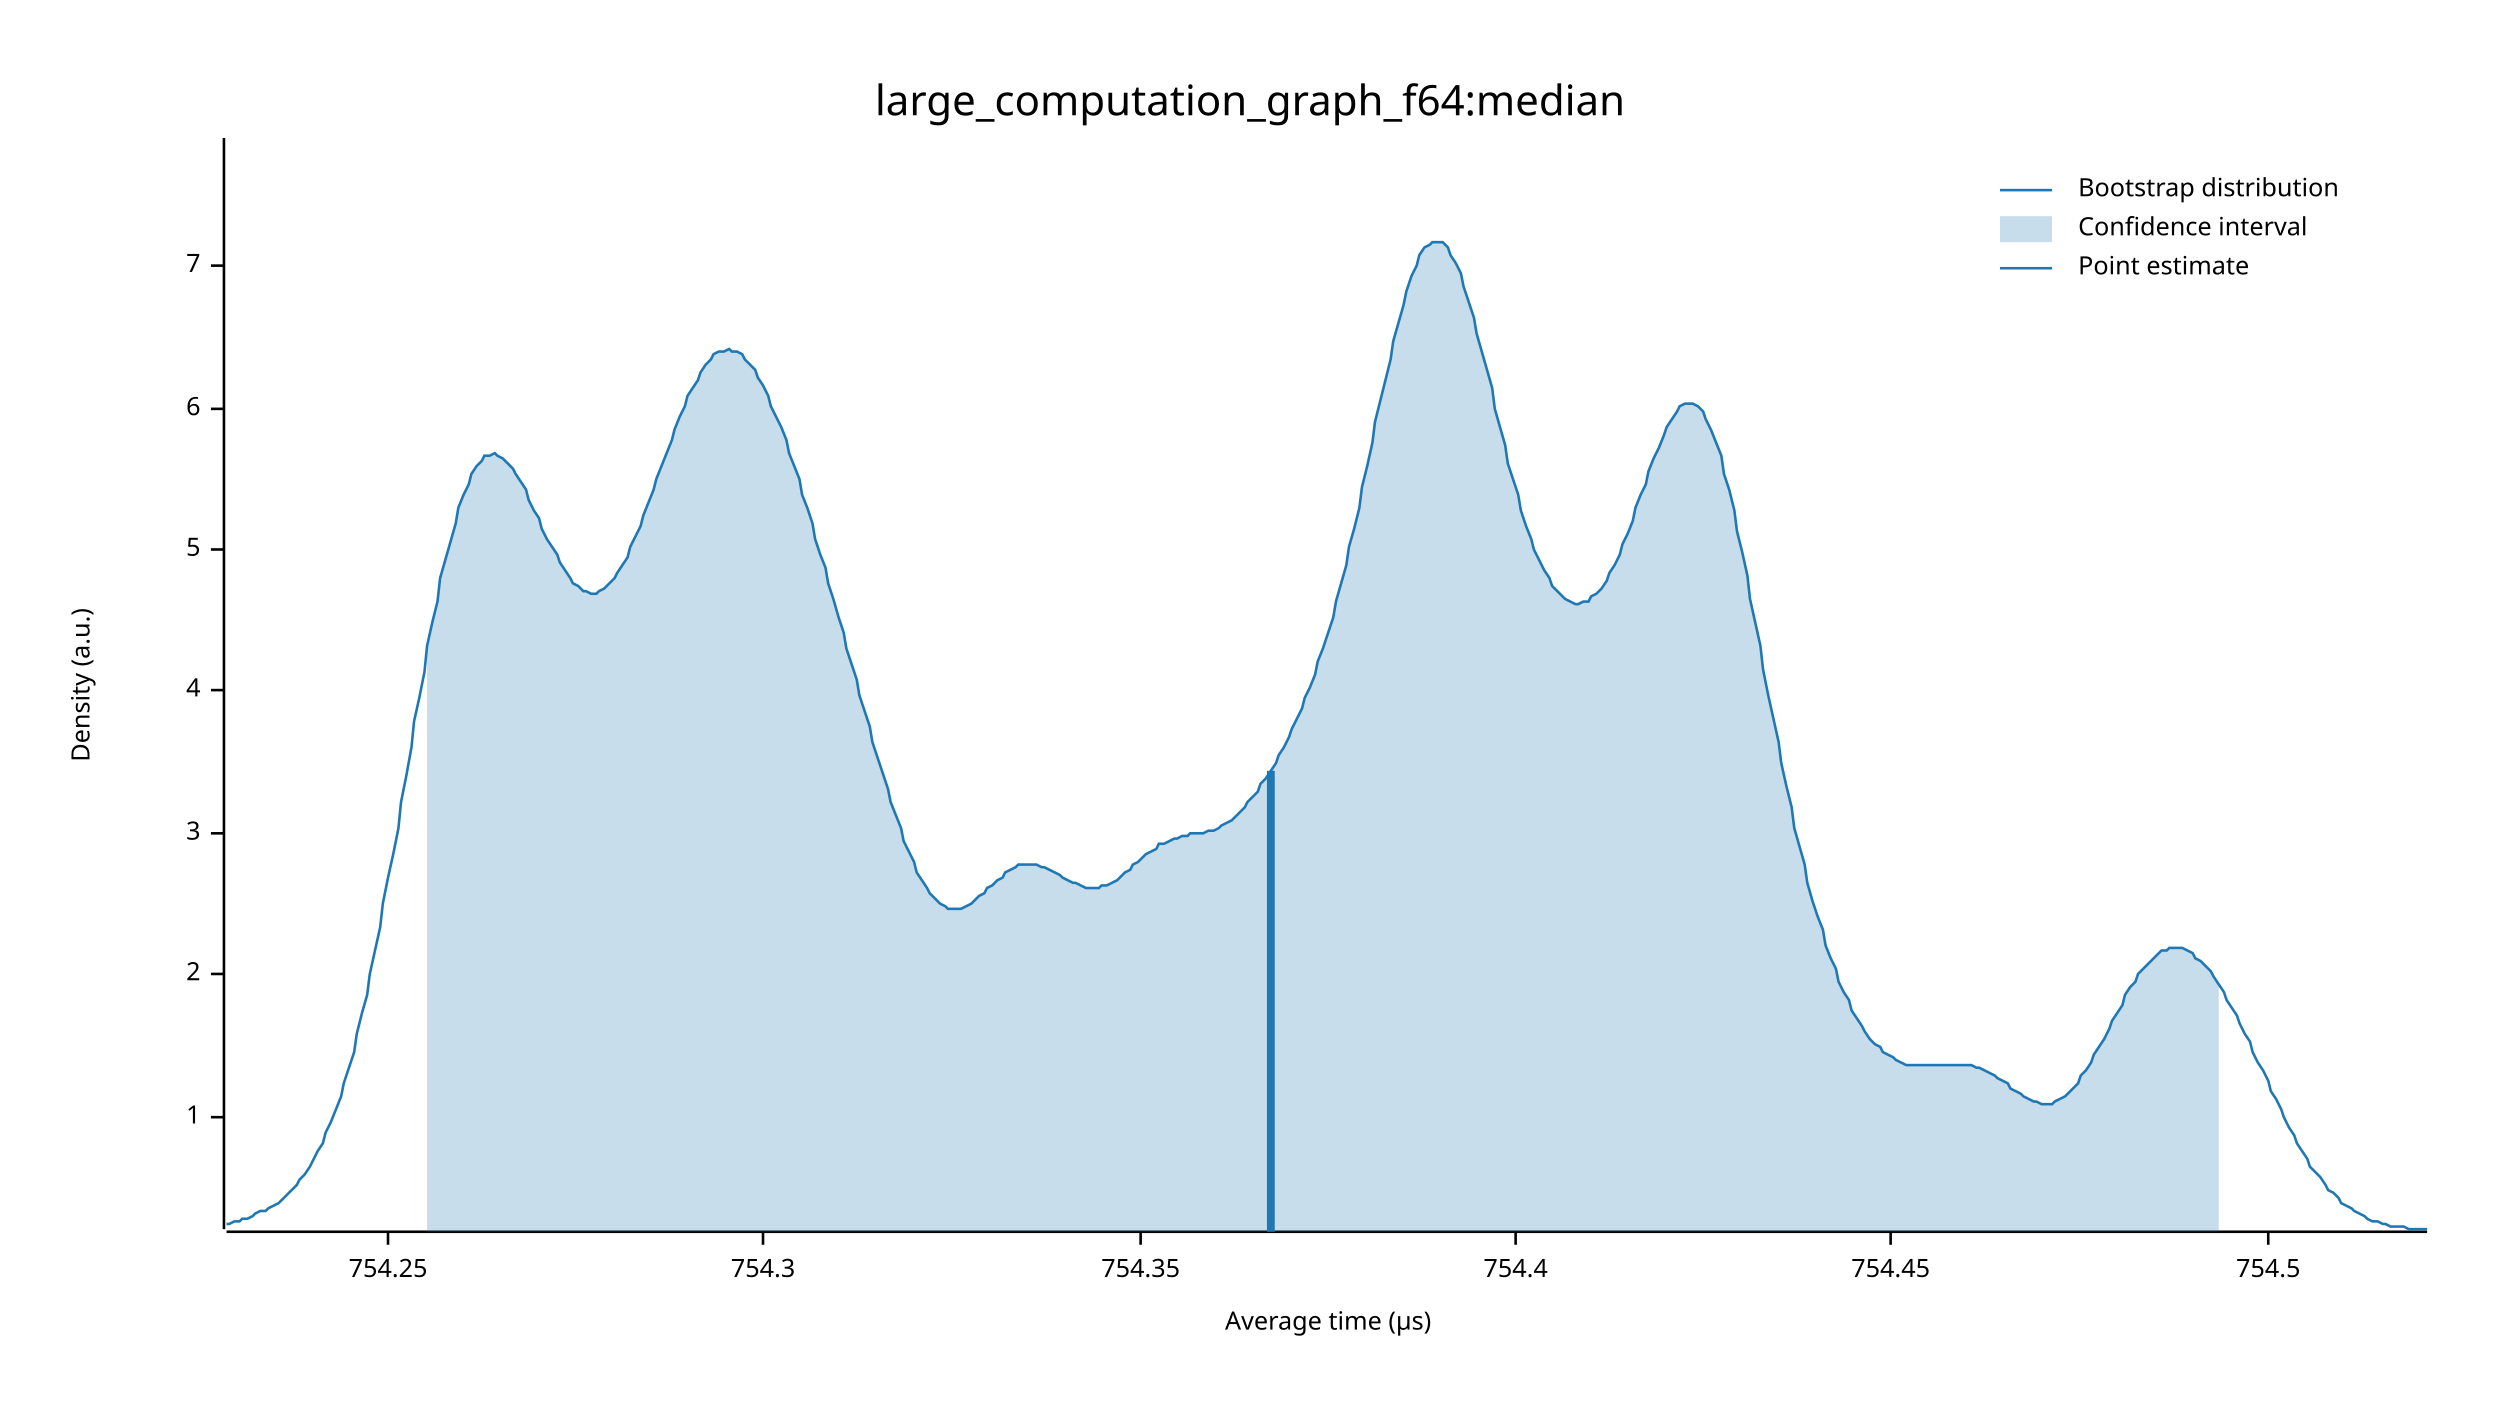
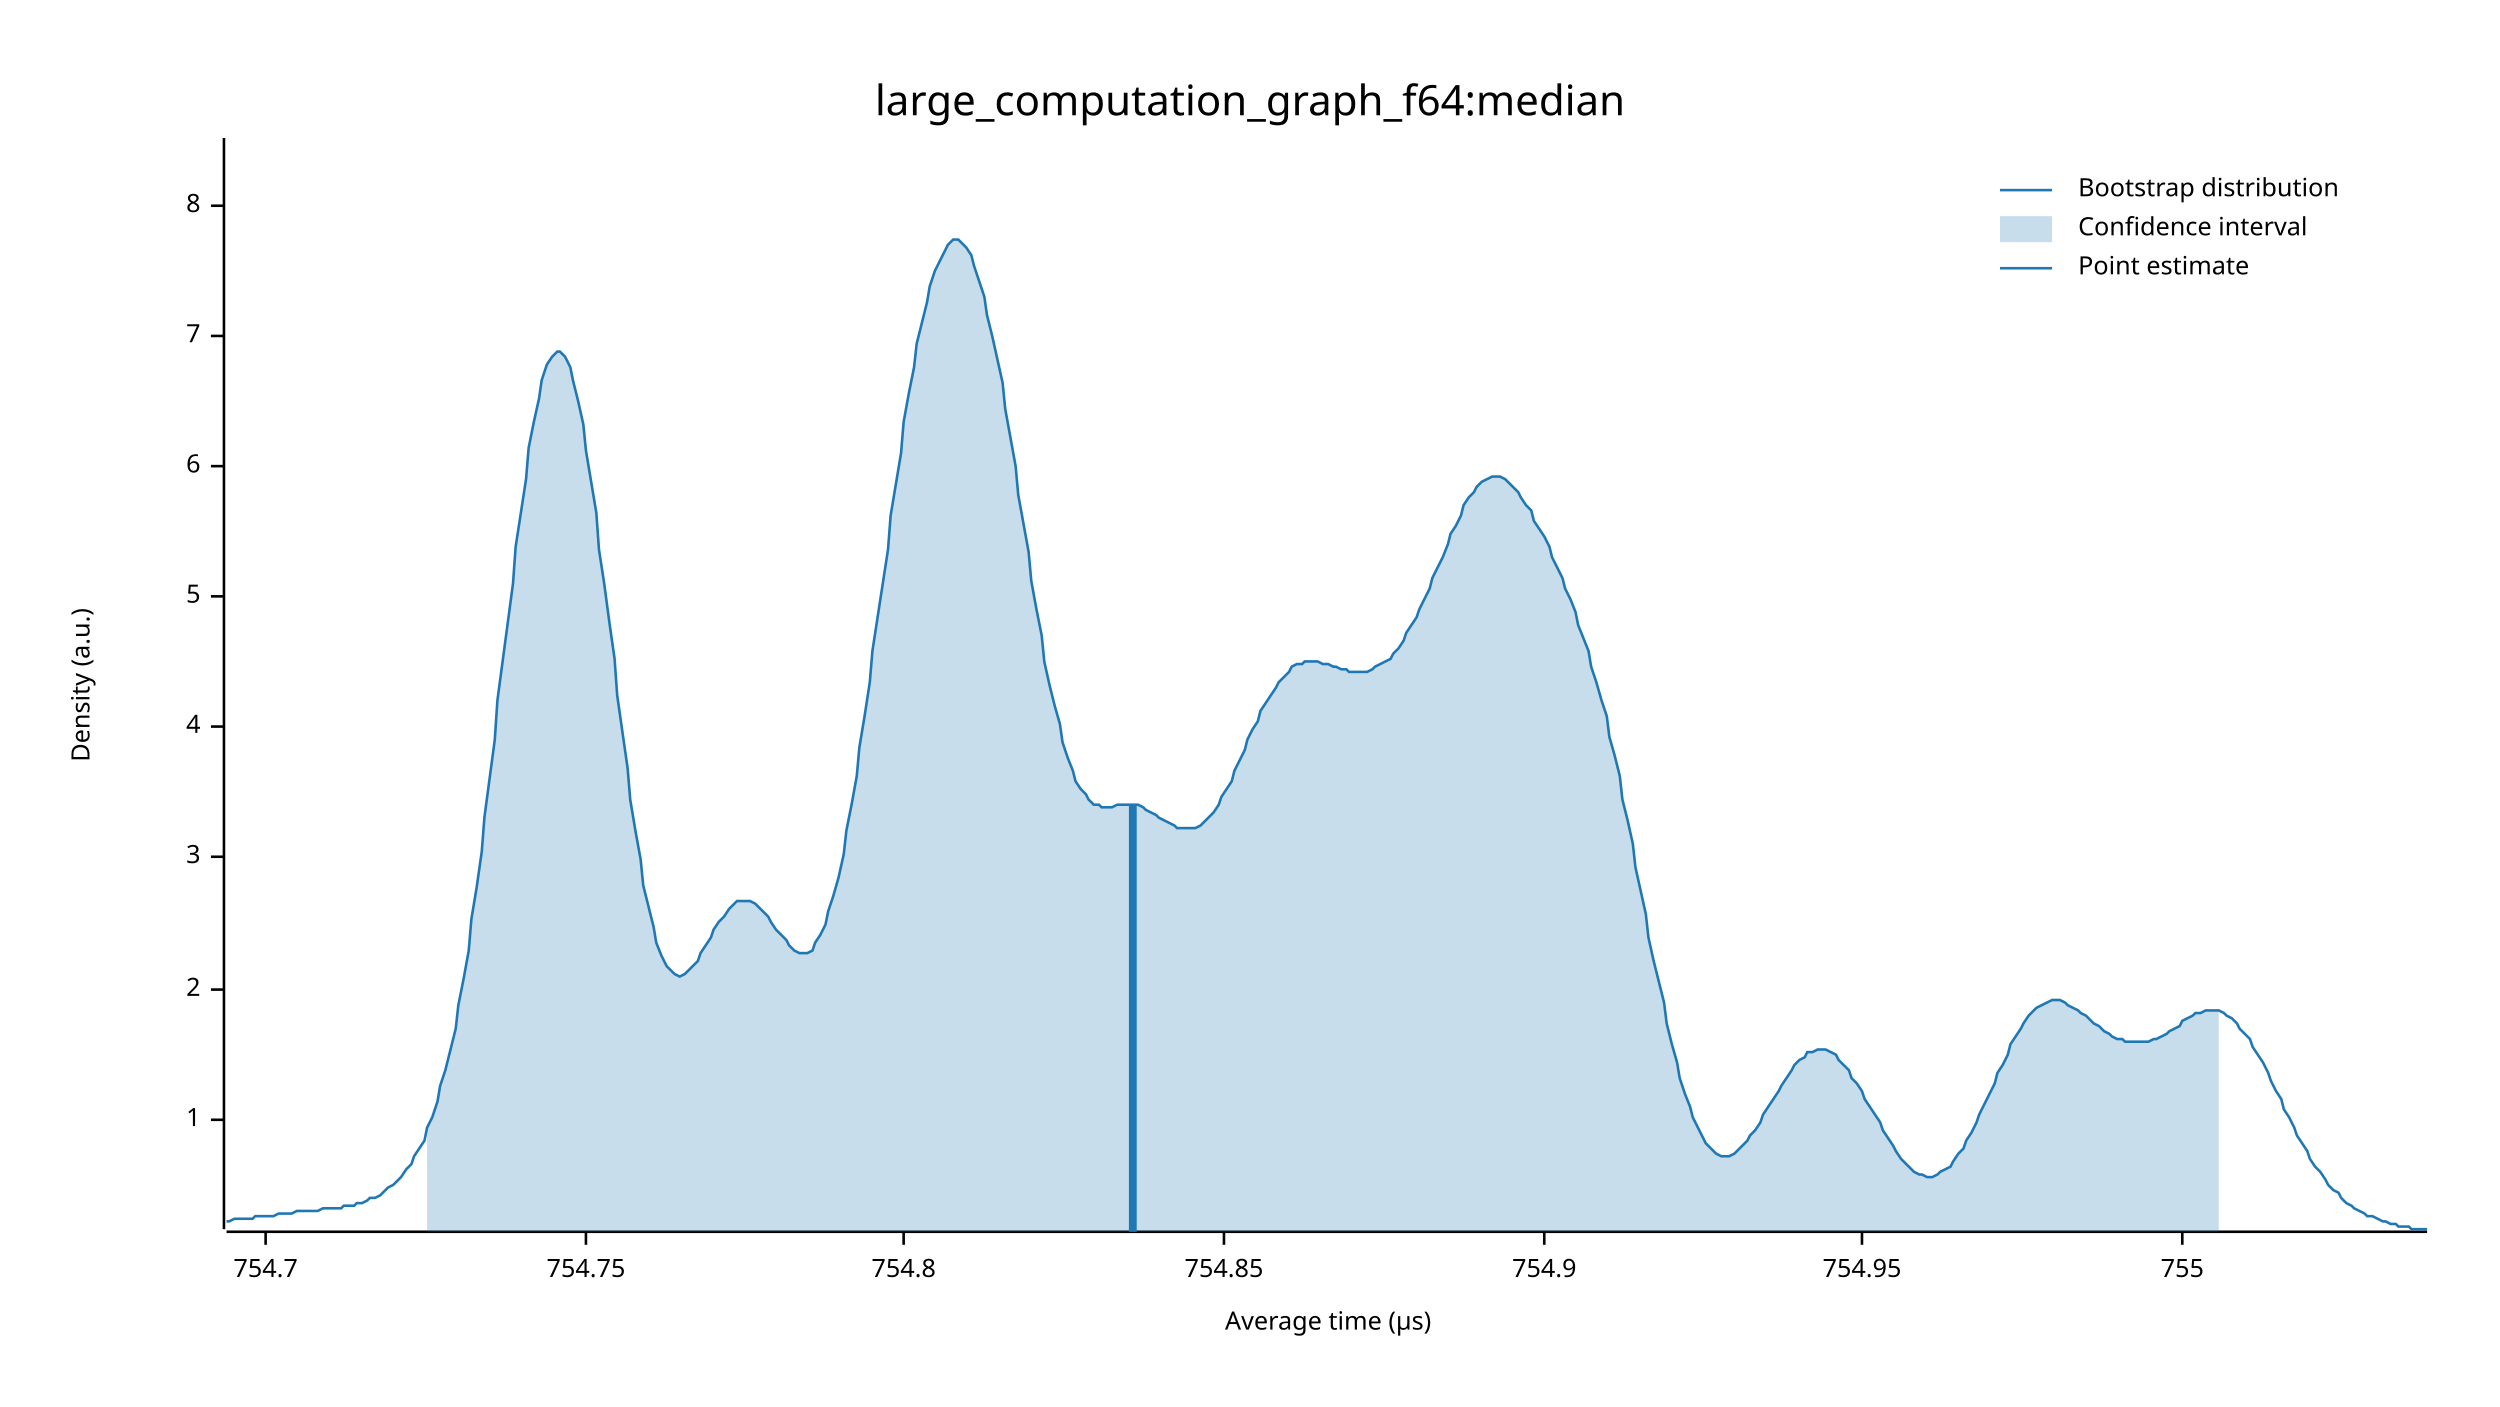
<svg xmlns="http://www.w3.org/2000/svg" width="960" height="540" viewBox="0 0 960 540">
  <text x="480" y="32" dy="0.76em" text-anchor="middle" font-family="sans-serif" font-size="16.129" opacity="1" fill="#000000">
large_computation_graph_f64:median
</text>
  <text x="27" y="263" dy="0.76em" text-anchor="middle" font-family="sans-serif" font-size="9.677" opacity="1" fill="#000000" transform="rotate(270, 27, 263)">
Density (a.u.)
</text>
  <text x="510" y="513" dy="-0.5ex" text-anchor="middle" font-family="sans-serif" font-size="9.677" opacity="1" fill="#000000">
Average time (µs)
</text>
  <polyline fill="none" opacity="1" stroke="#000000" stroke-width="1" points="86,53 86,472 " />
-   <text x="77" y="429" dy="0.5ex" text-anchor="end" font-family="sans-serif" font-size="9.677" opacity="1" fill="#000000">
+   <text x="77" y="430" dy="0.5ex" text-anchor="end" font-family="sans-serif" font-size="9.677" opacity="1" fill="#000000">
1
</text>
-   <polyline fill="none" opacity="1" stroke="#000000" stroke-width="1" points="81,429 86,429 " />
-   <text x="77" y="374" dy="0.5ex" text-anchor="end" font-family="sans-serif" font-size="9.677" opacity="1" fill="#000000">
+   <polyline fill="none" opacity="1" stroke="#000000" stroke-width="1" points="81,430 86,430 " />
+   <text x="77" y="380" dy="0.5ex" text-anchor="end" font-family="sans-serif" font-size="9.677" opacity="1" fill="#000000">
2
</text>
-   <polyline fill="none" opacity="1" stroke="#000000" stroke-width="1" points="81,374 86,374 " />
-   <text x="77" y="320" dy="0.5ex" text-anchor="end" font-family="sans-serif" font-size="9.677" opacity="1" fill="#000000">
+   <polyline fill="none" opacity="1" stroke="#000000" stroke-width="1" points="81,380 86,380 " />
+   <text x="77" y="329" dy="0.5ex" text-anchor="end" font-family="sans-serif" font-size="9.677" opacity="1" fill="#000000">
3
</text>
-   <polyline fill="none" opacity="1" stroke="#000000" stroke-width="1" points="81,320 86,320 " />
-   <text x="77" y="265" dy="0.5ex" text-anchor="end" font-family="sans-serif" font-size="9.677" opacity="1" fill="#000000">
+   <polyline fill="none" opacity="1" stroke="#000000" stroke-width="1" points="81,329 86,329 " />
+   <text x="77" y="279" dy="0.5ex" text-anchor="end" font-family="sans-serif" font-size="9.677" opacity="1" fill="#000000">
4
</text>
-   <polyline fill="none" opacity="1" stroke="#000000" stroke-width="1" points="81,265 86,265 " />
-   <text x="77" y="211" dy="0.5ex" text-anchor="end" font-family="sans-serif" font-size="9.677" opacity="1" fill="#000000">
+   <polyline fill="none" opacity="1" stroke="#000000" stroke-width="1" points="81,279 86,279 " />
+   <text x="77" y="229" dy="0.5ex" text-anchor="end" font-family="sans-serif" font-size="9.677" opacity="1" fill="#000000">
5
</text>
-   <polyline fill="none" opacity="1" stroke="#000000" stroke-width="1" points="81,211 86,211 " />
-   <text x="77" y="157" dy="0.5ex" text-anchor="end" font-family="sans-serif" font-size="9.677" opacity="1" fill="#000000">
+   <polyline fill="none" opacity="1" stroke="#000000" stroke-width="1" points="81,229 86,229 " />
+   <text x="77" y="179" dy="0.5ex" text-anchor="end" font-family="sans-serif" font-size="9.677" opacity="1" fill="#000000">
6
</text>
-   <polyline fill="none" opacity="1" stroke="#000000" stroke-width="1" points="81,157 86,157 " />
-   <text x="77" y="102" dy="0.5ex" text-anchor="end" font-family="sans-serif" font-size="9.677" opacity="1" fill="#000000">
+   <polyline fill="none" opacity="1" stroke="#000000" stroke-width="1" points="81,179 86,179 " />
+   <text x="77" y="129" dy="0.5ex" text-anchor="end" font-family="sans-serif" font-size="9.677" opacity="1" fill="#000000">
7
</text>
-   <polyline fill="none" opacity="1" stroke="#000000" stroke-width="1" points="81,102 86,102 " />
+   <polyline fill="none" opacity="1" stroke="#000000" stroke-width="1" points="81,129 86,129 " />
+   <text x="77" y="79" dy="0.5ex" text-anchor="end" font-family="sans-serif" font-size="9.677" opacity="1" fill="#000000">
+ 8
+ </text>
+   <polyline fill="none" opacity="1" stroke="#000000" stroke-width="1" points="81,79 86,79 " />
  <polyline fill="none" opacity="1" stroke="#000000" stroke-width="1" points="87,473 932,473 " />
-   <text x="149" y="483" dy="0.76em" text-anchor="middle" font-family="sans-serif" font-size="9.677" opacity="1" fill="#000000">
- 754.25
+   <text x="102" y="483" dy="0.76em" text-anchor="middle" font-family="sans-serif" font-size="9.677" opacity="1" fill="#000000">
+ 754.7
</text>
-   <polyline fill="none" opacity="1" stroke="#000000" stroke-width="1" points="149,473 149,478 " />
-   <text x="293" y="483" dy="0.76em" text-anchor="middle" font-family="sans-serif" font-size="9.677" opacity="1" fill="#000000">
- 754.3
+   <polyline fill="none" opacity="1" stroke="#000000" stroke-width="1" points="102,473 102,478 " />
+   <text x="225" y="483" dy="0.76em" text-anchor="middle" font-family="sans-serif" font-size="9.677" opacity="1" fill="#000000">
+ 754.75
</text>
-   <polyline fill="none" opacity="1" stroke="#000000" stroke-width="1" points="293,473 293,478 " />
-   <text x="438" y="483" dy="0.76em" text-anchor="middle" font-family="sans-serif" font-size="9.677" opacity="1" fill="#000000">
- 754.35
+   <polyline fill="none" opacity="1" stroke="#000000" stroke-width="1" points="225,473 225,478 " />
+   <text x="347" y="483" dy="0.76em" text-anchor="middle" font-family="sans-serif" font-size="9.677" opacity="1" fill="#000000">
+ 754.8
</text>
-   <polyline fill="none" opacity="1" stroke="#000000" stroke-width="1" points="438,473 438,478 " />
-   <text x="582" y="483" dy="0.76em" text-anchor="middle" font-family="sans-serif" font-size="9.677" opacity="1" fill="#000000">
- 754.4
+   <polyline fill="none" opacity="1" stroke="#000000" stroke-width="1" points="347,473 347,478 " />
+   <text x="470" y="483" dy="0.76em" text-anchor="middle" font-family="sans-serif" font-size="9.677" opacity="1" fill="#000000">
+ 754.85
</text>
-   <polyline fill="none" opacity="1" stroke="#000000" stroke-width="1" points="582,473 582,478 " />
-   <text x="726" y="483" dy="0.76em" text-anchor="middle" font-family="sans-serif" font-size="9.677" opacity="1" fill="#000000">
- 754.45
+   <polyline fill="none" opacity="1" stroke="#000000" stroke-width="1" points="470,473 470,478 " />
+   <text x="593" y="483" dy="0.76em" text-anchor="middle" font-family="sans-serif" font-size="9.677" opacity="1" fill="#000000">
+ 754.9
</text>
-   <polyline fill="none" opacity="1" stroke="#000000" stroke-width="1" points="726,473 726,478 " />
-   <text x="871" y="483" dy="0.76em" text-anchor="middle" font-family="sans-serif" font-size="9.677" opacity="1" fill="#000000">
- 754.5
+   <polyline fill="none" opacity="1" stroke="#000000" stroke-width="1" points="593,473 593,478 " />
+   <text x="715" y="483" dy="0.76em" text-anchor="middle" font-family="sans-serif" font-size="9.677" opacity="1" fill="#000000">
+ 754.95
</text>
-   <polyline fill="none" opacity="1" stroke="#000000" stroke-width="1" points="871,473 871,478 " />
-   <polyline fill="none" opacity="1" stroke="#1F78B4" stroke-width="1" points="87,470 88,470 90,469 92,469 93,468 95,468 97,467 98,466 100,465 102,465 103,464 105,463 107,462 109,460 110,459 112,457 114,455 115,453 117,451 119,448 120,446 122,442 124,439 125,435 127,431 129,426 131,421 132,416 134,410 136,404 137,397 139,389 141,382 142,374 144,365 146,356 147,347 149,337 151,328 153,318 154,308 156,298 158,287 159,277 161,268 163,258 164,248 166,239 168,231 169,222 171,215 173,208 175,201 176,195 178,190 180,186 181,182 183,179 185,177 186,175 188,175 190,174 191,175 193,176 195,178 197,180 198,182 200,185 202,188 203,192 205,196 207,199 208,203 210,207 212,210 214,213 215,216 217,219 219,222 220,224 222,225 224,227 225,227 227,228 229,228 230,227 232,226 234,224 236,222 237,220 239,217 241,214 242,210 244,206 246,202 247,198 249,193 251,188 252,184 254,179 256,174 258,169 259,165 261,160 263,156 264,152 266,149 268,146 269,143 271,140 273,138 274,136 276,135 278,135 280,134 281,135 283,135 285,136 286,138 288,140 290,142 291,145 293,148 295,152 296,156 298,160 300,164 302,169 303,174 305,179 307,184 308,190 310,195 312,201 313,207 315,213 317,218 318,224 320,230 322,237 324,243 325,249 327,255 329,261 330,267 332,273 334,279 335,285 337,291 339,297 341,303 342,308 344,313 346,318 347,323 349,327 351,331 352,335 354,338 356,341 357,343 359,345 361,347 363,348 364,349 366,349 368,349 369,349 371,348 373,347 374,346 376,344 378,343 379,341 381,340 383,338 385,337 386,335 388,334 390,333 391,332 393,332 395,332 396,332 398,332 400,333 401,333 403,334 405,335 407,336 408,337 410,338 412,339 413,339 415,340 417,341 418,341 420,341 422,341 423,340 425,340 427,339 429,338 430,337 432,335 434,334 435,332 437,331 439,329 440,328 442,327 444,326 445,324 447,324 449,323 451,322 452,322 454,321 456,321 457,320 459,320 461,320 462,320 464,319 466,319 468,318 469,317 471,316 473,315 474,314 476,312 478,310 479,308 481,306 483,304 484,301 486,299 488,296 490,293 491,290 493,287 495,283 496,280 498,276 500,272 501,268 503,264 505,259 506,254 508,249 510,243 512,237 513,231 515,224 517,217 518,210 520,203 522,195 523,187 525,179 527,170 528,162 530,154 532,146 534,138 535,131 537,124 539,117 540,112 542,106 544,102 545,98 547,95 549,94 550,93 552,93 554,93 556,95 557,98 559,101 561,105 562,110 564,116 566,122 567,128 569,135 571,142 573,149 574,157 576,164 578,171 579,178 581,184 583,190 584,196 586,202 588,207 589,211 591,215 593,219 595,222 596,225 598,227 600,229 601,230 603,231 605,232 606,232 608,231 610,231 611,229 613,228 615,226 617,223 618,220 620,217 622,213 623,209 625,205 627,200 628,195 630,190 632,186 633,181 635,176 637,172 639,167 640,164 642,161 644,158 645,156 647,155 649,155 650,155 652,156 654,158 655,161 657,165 659,170 661,175 662,182 664,188 666,196 667,204 669,212 671,221 672,230 674,239 676,248 677,257 679,267 681,276 683,285 684,293 686,302 688,310 689,318 691,325 693,332 694,339 696,346 698,352 700,357 701,363 703,368 705,372 706,377 708,381 710,384 711,388 713,391 715,394 716,396 718,399 720,401 722,402 723,404 725,405 727,406 728,407 730,408 732,409 733,409 735,409 737,409 738,409 740,409 742,409 744,409 745,409 747,409 749,409 750,409 752,409 754,409 755,409 757,409 759,410 760,410 762,411 764,412 766,413 767,414 769,415 771,416 772,418 774,419 776,420 777,421 779,422 781,423 782,423 784,424 786,424 788,424 789,423 791,422 793,421 794,420 796,418 798,416 799,413 801,411 803,408 804,405 806,402 808,399 810,395 811,392 813,389 815,386 816,382 818,379 820,377 821,374 823,372 825,370 827,368 828,367 830,365 832,365 833,364 835,364 837,364 838,364 840,365 842,366 843,368 845,369 847,371 849,373 850,375 852,378 854,381 855,384 857,387 859,390 860,393 862,397 864,400 865,404 867,408 869,411 871,415 872,419 874,422 876,426 877,429 879,433 881,436 882,439 884,442 886,445 887,448 889,450 891,452 893,455 894,457 896,458 898,460 899,462 901,463 903,464 904,465 906,466 908,467 909,468 911,469 913,469 915,470 916,470 918,471 920,471 921,471 923,471 925,472 926,472 928,472 930,472 932,472 " />
-   <polygon opacity="0.25" fill="#1F78B4" points="164,248 166,239 168,231 169,222 171,215 173,208 175,201 176,195 178,190 180,186 181,182 183,179 185,177 186,175 188,175 190,174 191,175 193,176 195,178 197,180 198,182 200,185 202,188 203,192 205,196 207,199 208,203 210,207 212,210 214,213 215,216 217,219 219,222 220,224 222,225 224,227 225,227 227,228 229,228 230,227 232,226 234,224 236,222 237,220 239,217 241,214 242,210 244,206 246,202 247,198 249,193 251,188 252,184 254,179 256,174 258,169 259,165 261,160 263,156 264,152 266,149 268,146 269,143 271,140 273,138 274,136 276,135 278,135 280,134 281,135 283,135 285,136 286,138 288,140 290,142 291,145 293,148 295,152 296,156 298,160 300,164 302,169 303,174 305,179 307,184 308,190 310,195 312,201 313,207 315,213 317,218 318,224 320,230 322,237 324,243 325,249 327,255 329,261 330,267 332,273 334,279 335,285 337,291 339,297 341,303 342,308 344,313 346,318 347,323 349,327 351,331 352,335 354,338 356,341 357,343 359,345 361,347 363,348 364,349 366,349 368,349 369,349 371,348 373,347 374,346 376,344 378,343 379,341 381,340 383,338 385,337 386,335 388,334 390,333 391,332 393,332 395,332 396,332 398,332 400,333 401,333 403,334 405,335 407,336 408,337 410,338 412,339 413,339 415,340 417,341 418,341 420,341 422,341 423,340 425,340 427,339 429,338 430,337 432,335 434,334 435,332 437,331 439,329 440,328 442,327 444,326 445,324 447,324 449,323 451,322 452,322 454,321 456,321 457,320 459,320 461,320 462,320 464,319 466,319 468,318 469,317 471,316 473,315 474,314 476,312 478,310 479,308 481,306 483,304 484,301 486,299 488,296 490,293 491,290 493,287 495,283 496,280 498,276 500,272 501,268 503,264 505,259 506,254 508,249 510,243 512,237 513,231 515,224 517,217 518,210 520,203 522,195 523,187 525,179 527,170 528,162 530,154 532,146 534,138 535,131 537,124 539,117 540,112 542,106 544,102 545,98 547,95 549,94 550,93 552,93 554,93 556,95 557,98 559,101 561,105 562,110 564,116 566,122 567,128 569,135 571,142 573,149 574,157 576,164 578,171 579,178 581,184 583,190 584,196 586,202 588,207 589,211 591,215 593,219 595,222 596,225 598,227 600,229 601,230 603,231 605,232 606,232 608,231 610,231 611,229 613,228 615,226 617,223 618,220 620,217 622,213 623,209 625,205 627,200 628,195 630,190 632,186 633,181 635,176 637,172 639,167 640,164 642,161 644,158 645,156 647,155 649,155 650,155 652,156 654,158 655,161 657,165 659,170 661,175 662,182 664,188 666,196 667,204 669,212 671,221 672,230 674,239 676,248 677,257 679,267 681,276 683,285 684,293 686,302 688,310 689,318 691,325 693,332 694,339 696,346 698,352 700,357 701,363 703,368 705,372 706,377 708,381 710,384 711,388 713,391 715,394 716,396 718,399 720,401 722,402 723,404 725,405 727,406 728,407 730,408 732,409 733,409 735,409 737,409 738,409 740,409 742,409 744,409 745,409 747,409 749,409 750,409 752,409 754,409 755,409 757,409 759,410 760,410 762,411 764,412 766,413 767,414 769,415 771,416 772,418 774,419 776,420 777,421 779,422 781,423 782,423 784,424 786,424 788,424 789,423 791,422 793,421 794,420 796,418 798,416 799,413 801,411 803,408 804,405 806,402 808,399 810,395 811,392 813,389 815,386 816,382 818,379 820,377 821,374 823,372 825,370 827,368 828,367 830,365 832,365 833,364 835,364 837,364 838,364 840,365 842,366 843,368 845,369 847,371 849,373 850,375 852,378 852,473 164,473 " />
-   <polyline fill="none" opacity="1" stroke="#1F78B4" stroke-width="3" points="488,473 488,296 " />
+   <polyline fill="none" opacity="1" stroke="#000000" stroke-width="1" points="715,473 715,478 " />
+   <text x="838" y="483" dy="0.76em" text-anchor="middle" font-family="sans-serif" font-size="9.677" opacity="1" fill="#000000">
+ 755
+ </text>
+   <polyline fill="none" opacity="1" stroke="#000000" stroke-width="1" points="838,473 838,478 " />
+   <polyline fill="none" opacity="1" stroke="#1F78B4" stroke-width="1" points="87,469 88,469 90,468 92,468 93,468 95,468 97,468 98,467 100,467 102,467 103,467 105,467 107,466 109,466 110,466 112,466 114,465 115,465 117,465 119,465 120,465 122,465 124,464 125,464 127,464 129,464 131,464 132,463 134,463 136,463 137,462 139,462 141,461 142,460 144,460 146,459 147,458 149,456 151,455 153,453 154,452 156,449 158,447 159,444 161,441 163,438 164,433 166,429 168,423 169,417 171,411 173,403 175,395 176,386 178,376 180,365 181,353 183,341 185,327 186,314 188,299 190,284 191,269 193,254 195,239 197,224 198,210 200,197 202,184 203,172 205,162 207,153 208,146 210,140 212,137 214,135 215,135 217,137 219,141 220,146 222,154 224,163 225,173 227,185 229,197 230,211 232,224 234,239 236,253 237,267 239,281 241,295 242,307 244,319 246,330 247,340 249,348 251,356 252,362 254,367 256,371 258,373 259,374 261,375 263,374 264,373 266,371 268,369 269,366 271,363 273,360 274,357 276,354 278,352 280,349 281,348 283,346 285,346 286,346 288,346 290,347 291,348 293,350 295,352 296,354 298,357 300,359 302,361 303,363 305,365 307,366 308,366 310,366 312,365 313,362 315,359 317,355 318,350 320,344 322,337 324,328 325,319 327,309 329,298 330,287 332,275 334,262 335,250 337,237 339,224 341,211 342,198 344,186 346,174 347,162 349,151 351,141 352,132 354,124 356,116 357,110 359,104 361,100 363,96 364,94 366,92 368,92 369,93 371,95 373,98 374,102 376,108 378,114 379,121 381,129 383,138 385,147 386,157 388,168 390,179 391,190 393,201 395,212 396,223 398,234 400,244 401,254 403,263 405,271 407,278 408,285 410,291 412,296 413,300 415,303 417,305 418,307 420,309 422,309 423,310 425,310 427,310 429,309 430,309 432,309 434,309 435,309 437,309 439,310 440,311 442,312 444,313 445,314 447,315 449,316 451,317 452,318 454,318 456,318 457,318 459,318 461,317 462,316 464,314 466,312 468,309 469,306 471,303 473,300 474,296 476,292 478,288 479,284 481,280 483,277 484,273 486,270 488,267 490,264 491,262 493,260 495,258 496,256 498,255 500,255 501,254 503,254 505,254 506,254 508,255 510,255 512,256 513,256 515,257 517,257 518,258 520,258 522,258 523,258 525,258 527,257 528,256 530,255 532,254 534,253 535,251 537,249 539,246 540,243 542,240 544,237 545,234 547,230 549,226 550,222 552,218 554,214 556,209 557,205 559,202 561,198 562,194 564,191 566,189 567,187 569,185 571,184 573,183 574,183 576,183 578,184 579,185 581,187 583,189 584,191 586,194 588,196 589,200 591,203 593,206 595,210 596,214 598,218 600,222 601,226 603,230 605,235 606,240 608,245 610,250 611,256 613,262 615,269 617,275 618,283 620,290 622,298 623,307 625,315 627,324 628,333 630,342 632,351 633,360 635,369 637,377 639,385 640,393 642,401 644,408 645,414 647,420 649,425 650,429 652,433 654,437 655,439 657,441 659,443 661,444 662,444 664,444 666,443 667,442 669,440 671,438 672,436 674,434 676,431 677,428 679,425 681,422 683,419 684,417 686,414 688,411 689,409 691,407 693,406 694,404 696,404 698,403 700,403 701,403 703,404 705,405 706,407 708,409 710,411 711,414 713,416 715,419 716,422 718,425 720,428 722,431 723,434 725,437 727,440 728,442 730,445 732,447 733,448 735,450 737,451 738,451 740,452 742,452 744,451 745,450 747,449 749,448 750,446 752,443 754,441 755,438 757,435 759,431 760,428 762,424 764,420 766,416 767,412 769,409 771,405 772,401 774,398 776,395 777,393 779,390 781,388 782,387 784,386 786,385 788,384 789,384 791,384 793,385 794,386 796,387 798,388 799,389 801,390 803,392 804,393 806,394 808,396 810,397 811,398 813,399 815,399 816,400 818,400 820,400 821,400 823,400 825,400 827,399 828,399 830,398 832,397 833,396 835,395 837,394 838,392 840,391 842,390 843,389 845,389 847,388 849,388 850,388 852,388 854,389 855,390 857,391 859,393 860,395 862,397 864,399 865,402 867,405 869,408 871,412 872,415 874,419 876,422 877,426 879,429 881,433 882,436 884,439 886,442 887,445 889,448 891,450 893,453 894,455 896,457 898,458 899,460 901,462 903,463 904,464 906,465 908,466 909,467 911,467 913,468 915,469 916,469 918,470 920,470 921,471 923,471 925,471 926,472 928,472 930,472 932,472 " />
+   <polygon opacity="0.25" fill="#1F78B4" points="164,433 166,429 168,423 169,417 171,411 173,403 175,395 176,386 178,376 180,365 181,353 183,341 185,327 186,314 188,299 190,284 191,269 193,254 195,239 197,224 198,210 200,197 202,184 203,172 205,162 207,153 208,146 210,140 212,137 214,135 215,135 217,137 219,141 220,146 222,154 224,163 225,173 227,185 229,197 230,211 232,224 234,239 236,253 237,267 239,281 241,295 242,307 244,319 246,330 247,340 249,348 251,356 252,362 254,367 256,371 258,373 259,374 261,375 263,374 264,373 266,371 268,369 269,366 271,363 273,360 274,357 276,354 278,352 280,349 281,348 283,346 285,346 286,346 288,346 290,347 291,348 293,350 295,352 296,354 298,357 300,359 302,361 303,363 305,365 307,366 308,366 310,366 312,365 313,362 315,359 317,355 318,350 320,344 322,337 324,328 325,319 327,309 329,298 330,287 332,275 334,262 335,250 337,237 339,224 341,211 342,198 344,186 346,174 347,162 349,151 351,141 352,132 354,124 356,116 357,110 359,104 361,100 363,96 364,94 366,92 368,92 369,93 371,95 373,98 374,102 376,108 378,114 379,121 381,129 383,138 385,147 386,157 388,168 390,179 391,190 393,201 395,212 396,223 398,234 400,244 401,254 403,263 405,271 407,278 408,285 410,291 412,296 413,300 415,303 417,305 418,307 420,309 422,309 423,310 425,310 427,310 429,309 430,309 432,309 434,309 435,309 437,309 439,310 440,311 442,312 444,313 445,314 447,315 449,316 451,317 452,318 454,318 456,318 457,318 459,318 461,317 462,316 464,314 466,312 468,309 469,306 471,303 473,300 474,296 476,292 478,288 479,284 481,280 483,277 484,273 486,270 488,267 490,264 491,262 493,260 495,258 496,256 498,255 500,255 501,254 503,254 505,254 506,254 508,255 510,255 512,256 513,256 515,257 517,257 518,258 520,258 522,258 523,258 525,258 527,257 528,256 530,255 532,254 534,253 535,251 537,249 539,246 540,243 542,240 544,237 545,234 547,230 549,226 550,222 552,218 554,214 556,209 557,205 559,202 561,198 562,194 564,191 566,189 567,187 569,185 571,184 573,183 574,183 576,183 578,184 579,185 581,187 583,189 584,191 586,194 588,196 589,200 591,203 593,206 595,210 596,214 598,218 600,222 601,226 603,230 605,235 606,240 608,245 610,250 611,256 613,262 615,269 617,275 618,283 620,290 622,298 623,307 625,315 627,324 628,333 630,342 632,351 633,360 635,369 637,377 639,385 640,393 642,401 644,408 645,414 647,420 649,425 650,429 652,433 654,437 655,439 657,441 659,443 661,444 662,444 664,444 666,443 667,442 669,440 671,438 672,436 674,434 676,431 677,428 679,425 681,422 683,419 684,417 686,414 688,411 689,409 691,407 693,406 694,404 696,404 698,403 700,403 701,403 703,404 705,405 706,407 708,409 710,411 711,414 713,416 715,419 716,422 718,425 720,428 722,431 723,434 725,437 727,440 728,442 730,445 732,447 733,448 735,450 737,451 738,451 740,452 742,452 744,451 745,450 747,449 749,448 750,446 752,443 754,441 755,438 757,435 759,431 760,428 762,424 764,420 766,416 767,412 769,409 771,405 772,401 774,398 776,395 777,393 779,390 781,388 782,387 784,386 786,385 788,384 789,384 791,384 793,385 794,386 796,387 798,388 799,389 801,390 803,392 804,393 806,394 808,396 810,397 811,398 813,399 815,399 816,400 818,400 820,400 821,400 823,400 825,400 827,399 828,399 830,398 832,397 833,396 835,395 837,394 838,392 840,391 842,390 843,389 845,389 847,388 849,388 850,388 852,388 852,473 164,473 " />
+   <polyline fill="none" opacity="1" stroke="#1F78B4" stroke-width="3" points="435,473 435,309 " />
  <text x="798" y="68" dy="0.76em" text-anchor="start" font-family="sans-serif" font-size="9.677" opacity="1" fill="#000000">
Bootstrap distribution
</text>
  <text x="798" y="83" dy="0.76em" text-anchor="start" font-family="sans-serif" font-size="9.677" opacity="1" fill="#000000">
Confidence interval
</text>
  <text x="798" y="98" dy="0.76em" text-anchor="start" font-family="sans-serif" font-size="9.677" opacity="1" fill="#000000">
Point estimate
</text>
  <polyline fill="none" opacity="1" stroke="#1F78B4" stroke-width="1" points="768,73 788,73 " />
  <rect x="768" y="83" width="20" height="10" opacity="0.25" fill="#1F78B4" stroke="none" />
  <polyline fill="none" opacity="1" stroke="#1F78B4" stroke-width="1" points="768,103 788,103 " />
</svg>
